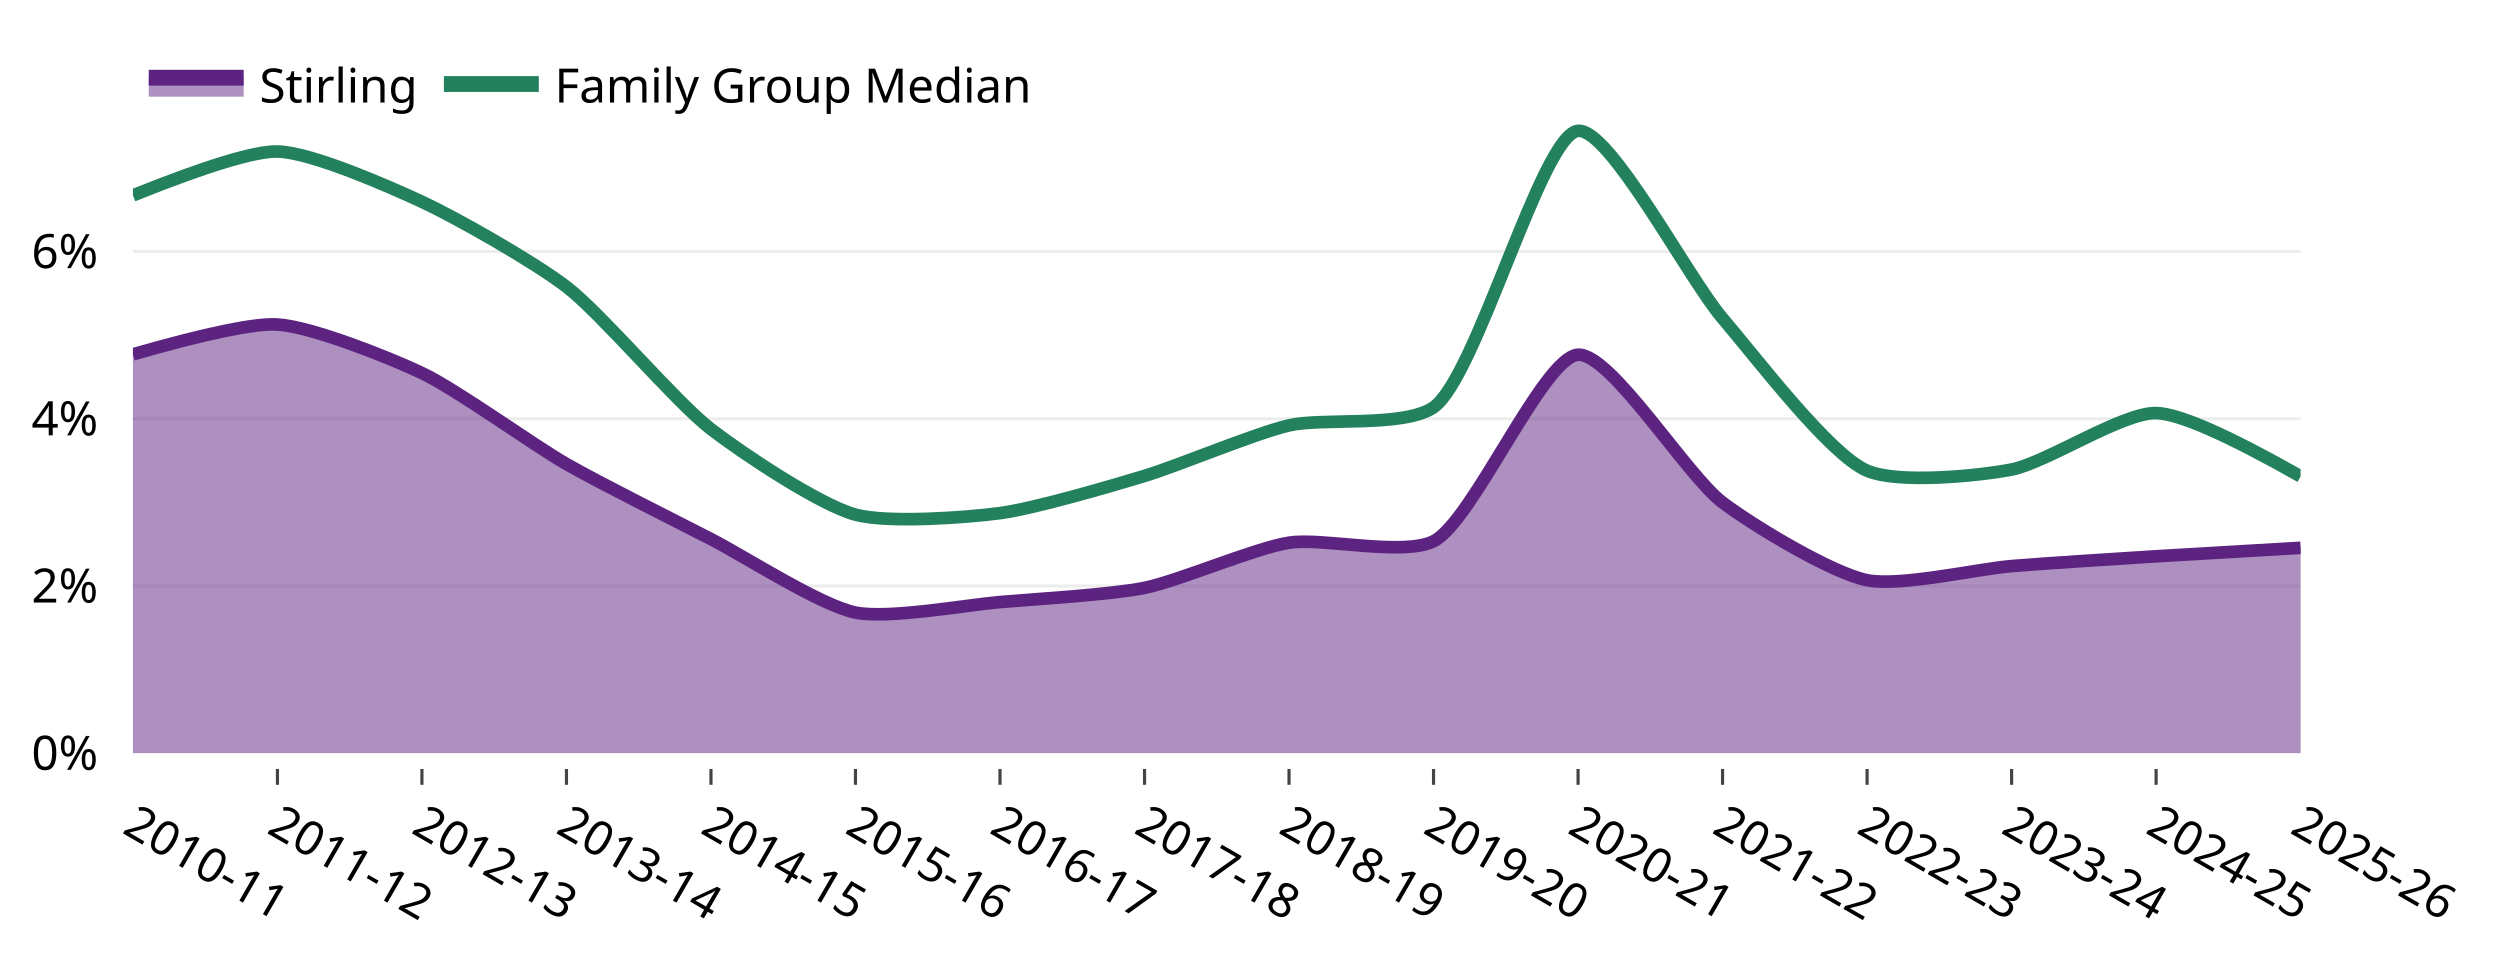
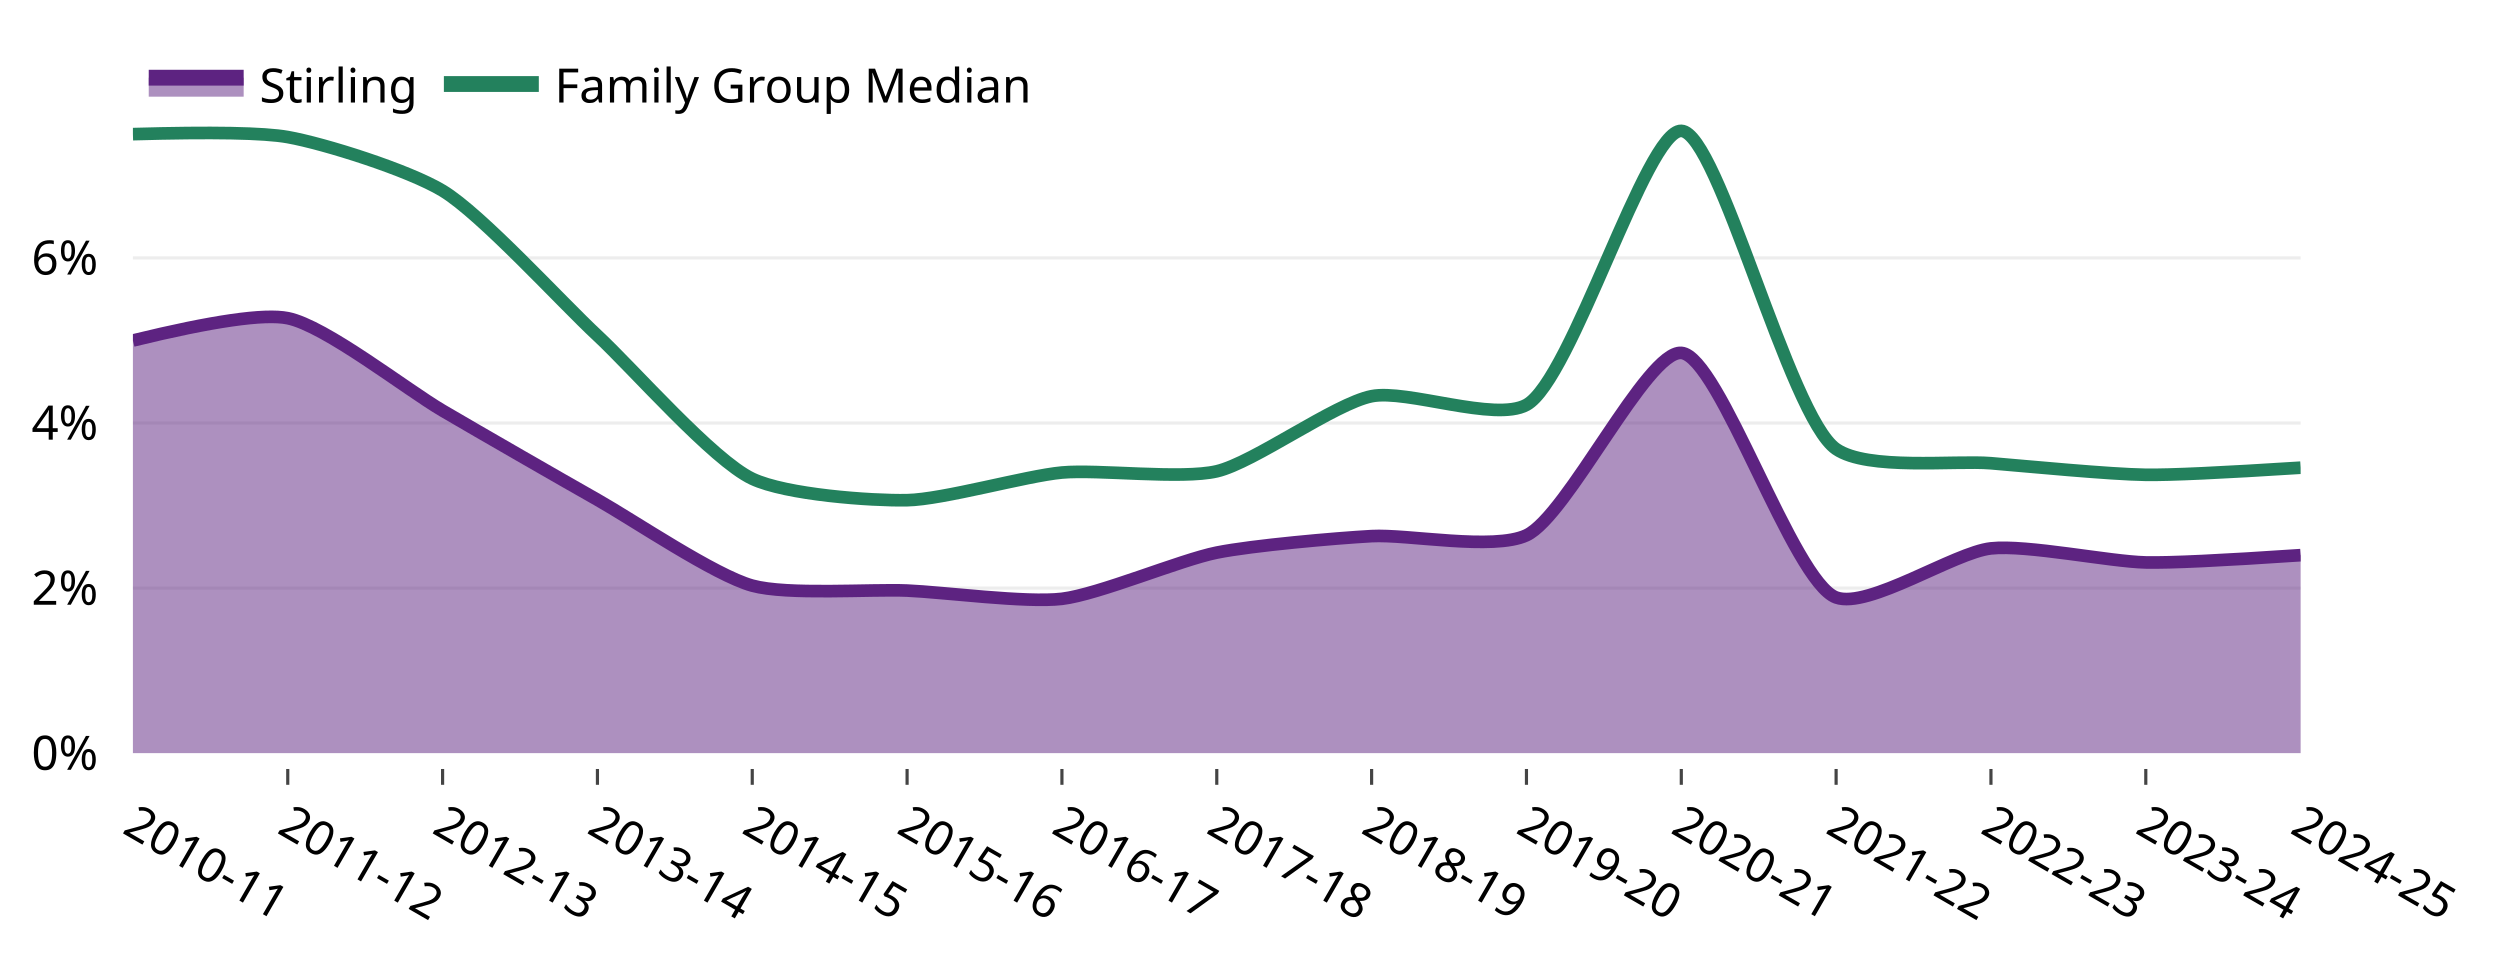
<svg xmlns="http://www.w3.org/2000/svg" class="main-svg" width="790" height="305" style="" viewBox="0 0 790 305">
  <rect x="0" y="0" width="790" height="305" style="fill: rgb(255, 255, 255); fill-opacity: 1;" />
-   <defs id="defs-429144">
+   <defs id="defs-415d67">
    <g class="clips">
-       <clipPath id="clip429144xyplot" class="plotclip">
+       <clipPath id="clip415d67xyplot" class="plotclip">
        <rect width="685" height="207" />
      </clipPath>
-       <clipPath class="axesclip" id="clip429144x">
+       <clipPath class="axesclip" id="clip415d67x">
        <rect x="42" y="0" width="685" height="305" />
      </clipPath>
-       <clipPath class="axesclip" id="clip429144y">
+       <clipPath class="axesclip" id="clip415d67y">
        <rect x="0" y="31" width="790" height="207" />
      </clipPath>
-       <clipPath class="axesclip" id="clip429144xy">
+       <clipPath class="axesclip" id="clip415d67xy">
        <rect x="42" y="31" width="685" height="207" />
      </clipPath>
    </g>
    <g class="gradients" />
    <g class="patterns" />
  </defs>
  <g class="bglayer">
    <rect class="bg" x="32" y="21" width="705" height="227" style="fill: rgb(0, 0, 0); fill-opacity: 0; stroke-width: 0;" />
  </g>
  <g class="layer-below">
    <g class="imagelayer" />
    <g class="shapelayer" />
  </g>
  <g class="cartesianlayer">
    <g class="subplot xy">
      <g class="layer-subplot">
        <g class="shapelayer" />
        <g class="imagelayer" />
      </g>
      <g class="minor-gridlayer">
        <g class="x" />
        <g class="y" />
      </g>
      <g class="gridlayer">
        <g class="x">
-           <path class="xgrid crisp" transform="translate(87.67,0)" d="M0,31v207" style="stroke: rgb(255, 255, 255); stroke-opacity: 1; stroke-width: 1px;" />
-           <path class="xgrid crisp" transform="translate(133.33,0)" d="M0,31v207" style="stroke: rgb(255, 255, 255); stroke-opacity: 1; stroke-width: 1px;" />
-           <path class="xgrid crisp" transform="translate(179,0)" d="M0,31v207" style="stroke: rgb(255, 255, 255); stroke-opacity: 1; stroke-width: 1px;" />
-           <path class="xgrid crisp" transform="translate(224.67,0)" d="M0,31v207" style="stroke: rgb(255, 255, 255); stroke-opacity: 1; stroke-width: 1px;" />
-           <path class="xgrid crisp" transform="translate(270.33,0)" d="M0,31v207" style="stroke: rgb(255, 255, 255); stroke-opacity: 1; stroke-width: 1px;" />
-           <path class="xgrid crisp" transform="translate(316,0)" d="M0,31v207" style="stroke: rgb(255, 255, 255); stroke-opacity: 1; stroke-width: 1px;" />
-           <path class="xgrid crisp" transform="translate(361.67,0)" d="M0,31v207" style="stroke: rgb(255, 255, 255); stroke-opacity: 1; stroke-width: 1px;" />
-           <path class="xgrid crisp" transform="translate(407.33,0)" d="M0,31v207" style="stroke: rgb(255, 255, 255); stroke-opacity: 1; stroke-width: 1px;" />
-           <path class="xgrid crisp" transform="translate(453,0)" d="M0,31v207" style="stroke: rgb(255, 255, 255); stroke-opacity: 1; stroke-width: 1px;" />
-           <path class="xgrid crisp" transform="translate(498.67,0)" d="M0,31v207" style="stroke: rgb(255, 255, 255); stroke-opacity: 1; stroke-width: 1px;" />
-           <path class="xgrid crisp" transform="translate(544.33,0)" d="M0,31v207" style="stroke: rgb(255, 255, 255); stroke-opacity: 1; stroke-width: 1px;" />
-           <path class="xgrid crisp" transform="translate(590,0)" d="M0,31v207" style="stroke: rgb(255, 255, 255); stroke-opacity: 1; stroke-width: 1px;" />
-           <path class="xgrid crisp" transform="translate(635.67,0)" d="M0,31v207" style="stroke: rgb(255, 255, 255); stroke-opacity: 1; stroke-width: 1px;" />
-           <path class="xgrid crisp" transform="translate(681.33,0)" d="M0,31v207" style="stroke: rgb(255, 255, 255); stroke-opacity: 1; stroke-width: 1px;" />
+           <path class="xgrid crisp" transform="translate(90.93,0)" d="M0,31v207" style="stroke: rgb(255, 255, 255); stroke-opacity: 1; stroke-width: 1px;" />
+           <path class="xgrid crisp" transform="translate(139.86,0)" d="M0,31v207" style="stroke: rgb(255, 255, 255); stroke-opacity: 1; stroke-width: 1px;" />
+           <path class="xgrid crisp" transform="translate(188.79,0)" d="M0,31v207" style="stroke: rgb(255, 255, 255); stroke-opacity: 1; stroke-width: 1px;" />
+           <path class="xgrid crisp" transform="translate(237.71,0)" d="M0,31v207" style="stroke: rgb(255, 255, 255); stroke-opacity: 1; stroke-width: 1px;" />
+           <path class="xgrid crisp" transform="translate(286.64,0)" d="M0,31v207" style="stroke: rgb(255, 255, 255); stroke-opacity: 1; stroke-width: 1px;" />
+           <path class="xgrid crisp" transform="translate(335.57,0)" d="M0,31v207" style="stroke: rgb(255, 255, 255); stroke-opacity: 1; stroke-width: 1px;" />
+           <path class="xgrid crisp" transform="translate(384.5,0)" d="M0,31v207" style="stroke: rgb(255, 255, 255); stroke-opacity: 1; stroke-width: 1px;" />
+           <path class="xgrid crisp" transform="translate(433.43,0)" d="M0,31v207" style="stroke: rgb(255, 255, 255); stroke-opacity: 1; stroke-width: 1px;" />
+           <path class="xgrid crisp" transform="translate(482.36,0)" d="M0,31v207" style="stroke: rgb(255, 255, 255); stroke-opacity: 1; stroke-width: 1px;" />
+           <path class="xgrid crisp" transform="translate(531.29,0)" d="M0,31v207" style="stroke: rgb(255, 255, 255); stroke-opacity: 1; stroke-width: 1px;" />
+           <path class="xgrid crisp" transform="translate(580.21,0)" d="M0,31v207" style="stroke: rgb(255, 255, 255); stroke-opacity: 1; stroke-width: 1px;" />
+           <path class="xgrid crisp" transform="translate(629.14,0)" d="M0,31v207" style="stroke: rgb(255, 255, 255); stroke-opacity: 1; stroke-width: 1px;" />
+           <path class="xgrid crisp" transform="translate(678.07,0)" d="M0,31v207" style="stroke: rgb(255, 255, 255); stroke-opacity: 1; stroke-width: 1px;" />
        </g>
        <g class="y">
-           <path class="ygrid crisp" transform="translate(0,185.16)" d="M42,0h685" style="stroke: rgb(237, 237, 237); stroke-opacity: 1; stroke-width: 1px;" />
-           <path class="ygrid crisp" transform="translate(0,132.32)" d="M42,0h685" style="stroke: rgb(237, 237, 237); stroke-opacity: 1; stroke-width: 1px;" />
-           <path class="ygrid crisp" transform="translate(0,79.47)" d="M42,0h685" style="stroke: rgb(237, 237, 237); stroke-opacity: 1; stroke-width: 1px;" />
+           <path class="ygrid crisp" transform="translate(0,185.84)" d="M42,0h685" style="stroke: rgb(237, 237, 237); stroke-opacity: 1; stroke-width: 1px;" />
+           <path class="ygrid crisp" transform="translate(0,133.68)" d="M42,0h685" style="stroke: rgb(237, 237, 237); stroke-opacity: 1; stroke-width: 1px;" />
+           <path class="ygrid crisp" transform="translate(0,81.51)" d="M42,0h685" style="stroke: rgb(237, 237, 237); stroke-opacity: 1; stroke-width: 1px;" />
        </g>
      </g>
      <g class="zerolinelayer">
        <path class="yzl zl crisp" transform="translate(0,238)" d="M42,0h685" style="stroke: rgb(255, 255, 255); stroke-opacity: 1; stroke-width: 2px;" />
+       </g>
+       <g class="layer-between">
+         <g class="shapelayer" />
+         <g class="imagelayer" />
      </g>
      <path class="xlines-below" />
      <path class="ylines-below" />
      <g class="overlines-below" />
      <g class="xaxislayer-below" />
      <g class="yaxislayer-below" />
      <g class="overaxes-below" />
-       <g class="plot" transform="translate(42,31)" clip-path="url(#clip429144xyplot)">
-         <g class="scatterlayer mlayer">
-           <g class="trace scatter tracea11a08" style="stroke-miterlimit: 2;">
-             <g class="fills">
-               <g>
-                 <path class="js-fill" d="M685,207L0,207L0,80.97Q35.1,70.9 45.67,71.54C56.41,72.19 80.96,81.96 91.33,86.88C102.31,92.09 126.21,109.45 137,115.63C147.53,121.67 172,133.87 182.67,139.35C193.31,144.82 217.36,160.36 228.33,162.57C238.7,164.66 263.35,160.16 274,159.25C284.66,158.34 309.12,156.91 319.67,154.77C330.44,152.58 354.55,142.19 365.33,140.49C375.86,138.83 401.36,144.82 411,140.04C423.32,133.93 445.64,81.74 456.67,81.1C466.99,80.51 490.99,119.26 502.33,127.79C512.44,135.39 537,150.14 548,152.35C558.35,154.43 583.01,148.76 593.67,147.88C604.32,147 628.67,145.46 639.33,144.79Q649.98,144.12 685,142.11" style="fill: rgb(93, 35, 129); fill-opacity: 0.5; stroke-width: 0;" />
-               </g>
-             </g>
-             <g class="errorbars" />
-             <g class="lines">
-               <path class="js-line" d="M0,80.97Q35.1,70.9 45.67,71.54C56.41,72.19 80.96,81.96 91.33,86.88C102.31,92.09 126.21,109.45 137,115.63C147.53,121.67 172,133.87 182.67,139.35C193.31,144.82 217.36,160.36 228.33,162.57C238.7,164.66 263.35,160.16 274,159.25C284.66,158.34 309.12,156.91 319.67,154.77C330.44,152.58 354.55,142.19 365.33,140.49C375.86,138.83 401.36,144.82 411,140.04C423.32,133.93 445.64,81.74 456.67,81.1C466.99,80.51 490.99,119.26 502.33,127.79C512.44,135.39 537,150.14 548,152.35C558.35,154.43 583.01,148.76 593.67,147.88C604.32,147 628.67,145.46 639.33,144.79Q649.98,144.12 685,142.11" style="vector-effect: none; fill: none; stroke: rgb(93, 35, 129); stroke-opacity: 1; stroke-width: 4px; opacity: 1;" />
-             </g>
-             <g class="points" />
-             <g class="text" />
+       <g class="overplot">
+         <g class="xy" transform="translate(42,31)" clip-path="url(#clip415d67xyplot)">
+           <g class="scatterlayer mlayer">
+             <g class="trace scatter tracef39a34" style="stroke-miterlimit: 2;">
+               <g class="fills">
+                 <g>
+                   <path class="js-fill" d="M685,207L0,207L0,76.6Q37.89,67.34 48.93,69.55C60.78,71.92 86.42,92.05 97.86,98.76C109.25,105.44 135.35,120.46 146.79,126.93C158.18,133.37 183.89,150.8 195.71,154.06C206.77,157.11 233.23,155.13 244.64,155.62C256.06,156.11 282.27,159.57 293.57,158.23C305.11,156.86 330.98,145.93 342.5,143.62C353.81,141.35 380,139.05 391.43,138.41C402.83,137.77 429.94,143.01 440.36,138.15C453.31,132.11 478.37,79.75 489.29,80.51C501.3,81.35 524.61,152.84 538.21,157.8C548.4,161.52 575.6,143.54 587.14,142.29C598.43,141.06 624.64,146.48 636.07,146.73Q647.48,146.98 685,144.43" style="fill: rgb(93, 35, 129); fill-opacity: 0.5; stroke-width: 0;" />
+                 </g>
+               </g>
+               <g class="errorbars" />
+               <g class="lines">
+                 <path class="js-line" d="M0,76.6Q37.89,67.34 48.93,69.55C60.78,71.92 86.42,92.05 97.86,98.76C109.25,105.44 135.35,120.46 146.79,126.93C158.18,133.37 183.89,150.8 195.71,154.06C206.77,157.11 233.23,155.13 244.64,155.62C256.06,156.11 282.27,159.57 293.57,158.23C305.11,156.86 330.98,145.93 342.5,143.62C353.81,141.35 380,139.05 391.43,138.41C402.83,137.77 429.94,143.01 440.36,138.15C453.31,132.11 478.37,79.75 489.29,80.51C501.3,81.35 524.61,152.84 538.21,157.8C548.4,161.52 575.6,143.54 587.14,142.29C598.43,141.06 624.64,146.48 636.07,146.73Q647.48,146.98 685,144.43" style="vector-effect: none; fill: none; stroke: rgb(93, 35, 129); stroke-opacity: 1; stroke-width: 4px; opacity: 1;" />
+               </g>
+               <g class="points" />
+               <g class="text" />
+             </g>
+             <g class="trace scatter trace30b9e9" style="stroke-miterlimit: 2; opacity: 1;">
+               <g class="fills" />
+               <g class="errorbars" />
+               <g class="lines">
+                 <path class="js-line" d="M0,11.39Q37.67,10.31 48.93,12.31C60.51,14.37 87.09,22.76 97.86,29.26C110.11,36.65 135.36,64.4 146.79,75.03C158.19,85.63 183.3,114.41 195.71,120.28C206.39,125.34 233.24,127.28 244.64,127.06C256.07,126.84 282.11,119.38 293.57,118.32C304.94,117.27 331.37,120.53 342.5,117.93C354.23,115.19 379.7,96.55 391.43,94.2C402.57,91.97 430.35,102.41 440.36,96.94C454.63,89.14 478.19,10.01 489.29,10.35C501.06,10.71 523.3,100.59 538.21,110.89C548.09,117.72 575.72,114.43 587.14,115.38C598.55,116.33 624.65,118.88 636.07,119.04Q647.48,119.2 685,116.79" style="vector-effect: none; fill: none; stroke: rgb(35, 129, 93); stroke-opacity: 1; stroke-width: 4px; opacity: 1;" />
+               </g>
+               <g class="points" />
+               <g class="text" />
+             </g>
          </g>
-           <g class="trace scatter trace7e81f6" style="stroke-miterlimit: 2; opacity: 1;">
-             <g class="fills" />
-             <g class="errorbars" />
-             <g class="lines">
-               <path class="js-line" d="M0,30.75Q35.05,16.67 45.67,16.88C56.36,17.09 80.91,27.94 91.33,32.76C102.24,37.81 126.8,51.8 137,59.63C148.21,68.24 171.46,95.98 182.67,104.61C192.87,112.46 217.24,128.66 228.33,131.63C238.62,134.39 263.43,132.55 274,131.15C284.74,129.73 309.08,122.6 319.67,119.39C330.39,116.14 354.54,105.95 365.33,103.42C375.86,100.95 401.71,104.16 411,97.72C424.59,88.29 445.17,11.36 456.67,10.35C466.69,9.47 491.34,56.75 502.33,69.6C512.69,81.7 536.15,112.71 548,117.75C557.83,121.93 583.2,119.39 593.67,117.37C604.52,115.28 628.72,99.32 639.33,99.53Q650.03,99.75 685,119.54" style="vector-effect: none; fill: none; stroke: rgb(35, 129, 93); stroke-opacity: 1; stroke-width: 4px; opacity: 1;" />
-             </g>
-             <g class="points" />
-             <g class="text" />
-           </g>
-         </g>
-       </g>
-       <g class="overplot" />
+         </g>
+       </g>
+       <g class="zerolinelayer-above" />
      <path class="xlines-above crisp" d="" style="fill: none; stroke-width: 1px; stroke: rgb(0, 0, 0); stroke-opacity: 0;" />
      <path class="ylines-above crisp" d="M0,0" style="fill: none;" />
      <g class="overlines-above" />
      <g class="xaxislayer-above">
-         <path class="xtick ticks crisp" d="M0,248v-5" transform="translate(87.67,0)" style="stroke: rgb(68, 68, 68); stroke-opacity: 1; stroke-width: 1px;" />
-         <path class="xtick ticks crisp" d="M0,248v-5" transform="translate(133.33,0)" style="stroke: rgb(68, 68, 68); stroke-opacity: 1; stroke-width: 1px;" />
-         <path class="xtick ticks crisp" d="M0,248v-5" transform="translate(179,0)" style="stroke: rgb(68, 68, 68); stroke-opacity: 1; stroke-width: 1px;" />
-         <path class="xtick ticks crisp" d="M0,248v-5" transform="translate(224.67,0)" style="stroke: rgb(68, 68, 68); stroke-opacity: 1; stroke-width: 1px;" />
-         <path class="xtick ticks crisp" d="M0,248v-5" transform="translate(270.33,0)" style="stroke: rgb(68, 68, 68); stroke-opacity: 1; stroke-width: 1px;" />
-         <path class="xtick ticks crisp" d="M0,248v-5" transform="translate(316,0)" style="stroke: rgb(68, 68, 68); stroke-opacity: 1; stroke-width: 1px;" />
-         <path class="xtick ticks crisp" d="M0,248v-5" transform="translate(361.67,0)" style="stroke: rgb(68, 68, 68); stroke-opacity: 1; stroke-width: 1px;" />
-         <path class="xtick ticks crisp" d="M0,248v-5" transform="translate(407.33,0)" style="stroke: rgb(68, 68, 68); stroke-opacity: 1; stroke-width: 1px;" />
-         <path class="xtick ticks crisp" d="M0,248v-5" transform="translate(453,0)" style="stroke: rgb(68, 68, 68); stroke-opacity: 1; stroke-width: 1px;" />
-         <path class="xtick ticks crisp" d="M0,248v-5" transform="translate(498.67,0)" style="stroke: rgb(68, 68, 68); stroke-opacity: 1; stroke-width: 1px;" />
-         <path class="xtick ticks crisp" d="M0,248v-5" transform="translate(544.33,0)" style="stroke: rgb(68, 68, 68); stroke-opacity: 1; stroke-width: 1px;" />
-         <path class="xtick ticks crisp" d="M0,248v-5" transform="translate(590,0)" style="stroke: rgb(68, 68, 68); stroke-opacity: 1; stroke-width: 1px;" />
-         <path class="xtick ticks crisp" d="M0,248v-5" transform="translate(635.67,0)" style="stroke: rgb(68, 68, 68); stroke-opacity: 1; stroke-width: 1px;" />
-         <path class="xtick ticks crisp" d="M0,248v-5" transform="translate(681.33,0)" style="stroke: rgb(68, 68, 68); stroke-opacity: 1; stroke-width: 1px;" />
-         <g class="xtick">
-           <text text-anchor="start" x="0" y="264" transform="translate(42,0) rotate(30,0,256.5)" style="font-family: 'Segoe UI Semibold'; font-size: 15px; fill: rgb(0, 0, 0); fill-opacity: 1; white-space: pre; opacity: 1;">2010-11</text>
-         </g>
-         <g class="xtick">
-           <text text-anchor="start" x="0" y="264" transform="translate(87.67,0) rotate(30,0,256.5)" style="font-family: 'Segoe UI Semibold'; font-size: 15px; fill: rgb(0, 0, 0); fill-opacity: 1; white-space: pre; opacity: 1;">2011-12</text>
-         </g>
-         <g class="xtick">
-           <text text-anchor="start" x="0" y="264" transform="translate(133.33,0) rotate(30,0,256.5)" style="font-family: 'Segoe UI Semibold'; font-size: 15px; fill: rgb(0, 0, 0); fill-opacity: 1; white-space: pre; opacity: 1;">2012-13</text>
-         </g>
-         <g class="xtick">
-           <text text-anchor="start" x="0" y="264" transform="translate(179,0) rotate(30,0,256.5)" style="font-family: 'Segoe UI Semibold'; font-size: 15px; fill: rgb(0, 0, 0); fill-opacity: 1; white-space: pre; opacity: 1;">2013-14</text>
-         </g>
-         <g class="xtick">
-           <text text-anchor="start" x="0" y="264" transform="translate(224.67,0) rotate(30,0,256.5)" style="font-family: 'Segoe UI Semibold'; font-size: 15px; fill: rgb(0, 0, 0); fill-opacity: 1; white-space: pre; opacity: 1;">2014-15</text>
-         </g>
-         <g class="xtick">
-           <text text-anchor="start" x="0" y="264" transform="translate(270.33,0) rotate(30,0,256.5)" style="font-family: 'Segoe UI Semibold'; font-size: 15px; fill: rgb(0, 0, 0); fill-opacity: 1; white-space: pre; opacity: 1;">2015-16</text>
-         </g>
-         <g class="xtick">
-           <text text-anchor="start" x="0" y="264" transform="translate(316,0) rotate(30,0,256.5)" style="font-family: 'Segoe UI Semibold'; font-size: 15px; fill: rgb(0, 0, 0); fill-opacity: 1; white-space: pre; opacity: 1;">2016-17</text>
-         </g>
-         <g class="xtick">
-           <text text-anchor="start" x="0" y="264" transform="translate(361.67,0) rotate(30,0,256.5)" style="font-family: 'Segoe UI Semibold'; font-size: 15px; fill: rgb(0, 0, 0); fill-opacity: 1; white-space: pre; opacity: 1;">2017-18</text>
-         </g>
-         <g class="xtick">
-           <text text-anchor="start" x="0" y="264" transform="translate(407.33,0) rotate(30,0,256.5)" style="font-family: 'Segoe UI Semibold'; font-size: 15px; fill: rgb(0, 0, 0); fill-opacity: 1; white-space: pre; opacity: 1;">2018-19</text>
-         </g>
-         <g class="xtick">
-           <text text-anchor="start" x="0" y="264" transform="translate(453,0) rotate(30,0,256.5)" style="font-family: 'Segoe UI Semibold'; font-size: 15px; fill: rgb(0, 0, 0); fill-opacity: 1; white-space: pre; opacity: 1;">2019-20</text>
-         </g>
-         <g class="xtick">
-           <text text-anchor="start" x="0" y="264" transform="translate(498.67,0) rotate(30,0,256.5)" style="font-family: 'Segoe UI Semibold'; font-size: 15px; fill: rgb(0, 0, 0); fill-opacity: 1; white-space: pre; opacity: 1;">2020-21</text>
-         </g>
-         <g class="xtick">
-           <text text-anchor="start" x="0" y="264" transform="translate(544.33,0) rotate(30,0,256.5)" style="font-family: 'Segoe UI Semibold'; font-size: 15px; fill: rgb(0, 0, 0); fill-opacity: 1; white-space: pre; opacity: 1;">2021-22</text>
-         </g>
-         <g class="xtick">
-           <text text-anchor="start" x="0" y="264" transform="translate(590,0) rotate(30,0,256.5)" style="font-family: 'Segoe UI Semibold'; font-size: 15px; fill: rgb(0, 0, 0); fill-opacity: 1; white-space: pre; opacity: 1;">2022-23</text>
-         </g>
-         <g class="xtick">
-           <text text-anchor="start" x="0" y="264" transform="translate(635.67,0) rotate(30,0,256.5)" style="font-family: 'Segoe UI Semibold'; font-size: 15px; fill: rgb(0, 0, 0); fill-opacity: 1; white-space: pre; opacity: 1;">2023-24</text>
-         </g>
-         <g class="xtick">
-           <text text-anchor="start" x="0" y="264" transform="translate(681.33,0) rotate(30,0,256.5)" style="font-family: 'Segoe UI Semibold'; font-size: 15px; fill: rgb(0, 0, 0); fill-opacity: 1; white-space: pre; opacity: 1;">2024-25</text>
-         </g>
-         <g class="xtick">
-           <text text-anchor="start" x="0" y="264" transform="translate(727,0) rotate(30,0,256.5)" style="font-family: 'Segoe UI Semibold'; font-size: 15px; fill: rgb(0, 0, 0); fill-opacity: 1; white-space: pre; opacity: 1;">2025-26</text>
+         <path class="xtick ticks crisp" d="M0,248v-5" transform="translate(90.93,0)" style="stroke: rgb(68, 68, 68); stroke-opacity: 1; stroke-width: 1px;" />
+         <path class="xtick ticks crisp" d="M0,248v-5" transform="translate(139.86,0)" style="stroke: rgb(68, 68, 68); stroke-opacity: 1; stroke-width: 1px;" />
+         <path class="xtick ticks crisp" d="M0,248v-5" transform="translate(188.79,0)" style="stroke: rgb(68, 68, 68); stroke-opacity: 1; stroke-width: 1px;" />
+         <path class="xtick ticks crisp" d="M0,248v-5" transform="translate(237.71,0)" style="stroke: rgb(68, 68, 68); stroke-opacity: 1; stroke-width: 1px;" />
+         <path class="xtick ticks crisp" d="M0,248v-5" transform="translate(286.64,0)" style="stroke: rgb(68, 68, 68); stroke-opacity: 1; stroke-width: 1px;" />
+         <path class="xtick ticks crisp" d="M0,248v-5" transform="translate(335.57,0)" style="stroke: rgb(68, 68, 68); stroke-opacity: 1; stroke-width: 1px;" />
+         <path class="xtick ticks crisp" d="M0,248v-5" transform="translate(384.5,0)" style="stroke: rgb(68, 68, 68); stroke-opacity: 1; stroke-width: 1px;" />
+         <path class="xtick ticks crisp" d="M0,248v-5" transform="translate(433.43,0)" style="stroke: rgb(68, 68, 68); stroke-opacity: 1; stroke-width: 1px;" />
+         <path class="xtick ticks crisp" d="M0,248v-5" transform="translate(482.36,0)" style="stroke: rgb(68, 68, 68); stroke-opacity: 1; stroke-width: 1px;" />
+         <path class="xtick ticks crisp" d="M0,248v-5" transform="translate(531.29,0)" style="stroke: rgb(68, 68, 68); stroke-opacity: 1; stroke-width: 1px;" />
+         <path class="xtick ticks crisp" d="M0,248v-5" transform="translate(580.21,0)" style="stroke: rgb(68, 68, 68); stroke-opacity: 1; stroke-width: 1px;" />
+         <path class="xtick ticks crisp" d="M0,248v-5" transform="translate(629.14,0)" style="stroke: rgb(68, 68, 68); stroke-opacity: 1; stroke-width: 1px;" />
+         <path class="xtick ticks crisp" d="M0,248v-5" transform="translate(678.07,0)" style="stroke: rgb(68, 68, 68); stroke-opacity: 1; stroke-width: 1px;" />
+         <g class="xtick">
+           <text text-anchor="start" x="0" y="264" transform="translate(42,0) rotate(30,0,256.5)" style="font-family: 'Segoe UI Semibold'; font-size: 15px; fill: rgb(0, 0, 0); fill-opacity: 1; white-space: pre;">2010-11</text>
+         </g>
+         <g class="xtick">
+           <text text-anchor="start" x="0" y="264" transform="translate(90.93,0) rotate(30,0,256.5)" style="font-family: 'Segoe UI Semibold'; font-size: 15px; fill: rgb(0, 0, 0); fill-opacity: 1; white-space: pre;">2011-12</text>
+         </g>
+         <g class="xtick">
+           <text text-anchor="start" x="0" y="264" transform="translate(139.86,0) rotate(30,0,256.5)" style="font-family: 'Segoe UI Semibold'; font-size: 15px; fill: rgb(0, 0, 0); fill-opacity: 1; white-space: pre;">2012-13</text>
+         </g>
+         <g class="xtick">
+           <text text-anchor="start" x="0" y="264" transform="translate(188.79,0) rotate(30,0,256.5)" style="font-family: 'Segoe UI Semibold'; font-size: 15px; fill: rgb(0, 0, 0); fill-opacity: 1; white-space: pre;">2013-14</text>
+         </g>
+         <g class="xtick">
+           <text text-anchor="start" x="0" y="264" transform="translate(237.71,0) rotate(30,0,256.5)" style="font-family: 'Segoe UI Semibold'; font-size: 15px; fill: rgb(0, 0, 0); fill-opacity: 1; white-space: pre;">2014-15</text>
+         </g>
+         <g class="xtick">
+           <text text-anchor="start" x="0" y="264" transform="translate(286.64,0) rotate(30,0,256.5)" style="font-family: 'Segoe UI Semibold'; font-size: 15px; fill: rgb(0, 0, 0); fill-opacity: 1; white-space: pre;">2015-16</text>
+         </g>
+         <g class="xtick">
+           <text text-anchor="start" x="0" y="264" transform="translate(335.57,0) rotate(30,0,256.5)" style="font-family: 'Segoe UI Semibold'; font-size: 15px; fill: rgb(0, 0, 0); fill-opacity: 1; white-space: pre;">2016-17</text>
+         </g>
+         <g class="xtick">
+           <text text-anchor="start" x="0" y="264" transform="translate(384.5,0) rotate(30,0,256.5)" style="font-family: 'Segoe UI Semibold'; font-size: 15px; fill: rgb(0, 0, 0); fill-opacity: 1; white-space: pre;">2017-18</text>
+         </g>
+         <g class="xtick">
+           <text text-anchor="start" x="0" y="264" transform="translate(433.43,0) rotate(30,0,256.5)" style="font-family: 'Segoe UI Semibold'; font-size: 15px; fill: rgb(0, 0, 0); fill-opacity: 1; white-space: pre;">2018-19</text>
+         </g>
+         <g class="xtick">
+           <text text-anchor="start" x="0" y="264" transform="translate(482.36,0) rotate(30,0,256.5)" style="font-family: 'Segoe UI Semibold'; font-size: 15px; fill: rgb(0, 0, 0); fill-opacity: 1; white-space: pre;">2019-20</text>
+         </g>
+         <g class="xtick">
+           <text text-anchor="start" x="0" y="264" transform="translate(531.29,0) rotate(30,0,256.5)" style="font-family: 'Segoe UI Semibold'; font-size: 15px; fill: rgb(0, 0, 0); fill-opacity: 1; white-space: pre;">2020-21</text>
+         </g>
+         <g class="xtick">
+           <text text-anchor="start" x="0" y="264" transform="translate(580.21,0) rotate(30,0,256.5)" style="font-family: 'Segoe UI Semibold'; font-size: 15px; fill: rgb(0, 0, 0); fill-opacity: 1; white-space: pre;">2021-22</text>
+         </g>
+         <g class="xtick">
+           <text text-anchor="start" x="0" y="264" transform="translate(629.14,0) rotate(30,0,256.5)" style="font-family: 'Segoe UI Semibold'; font-size: 15px; fill: rgb(0, 0, 0); fill-opacity: 1; white-space: pre;">2022-23</text>
+         </g>
+         <g class="xtick">
+           <text text-anchor="start" x="0" y="264" transform="translate(678.07,0) rotate(30,0,256.5)" style="font-family: 'Segoe UI Semibold'; font-size: 15px; fill: rgb(0, 0, 0); fill-opacity: 1; white-space: pre;">2023-24</text>
+         </g>
+         <g class="xtick">
+           <text text-anchor="start" x="0" y="264" transform="translate(727,0) rotate(30,0,256.5)" style="font-family: 'Segoe UI Semibold'; font-size: 15px; fill: rgb(0, 0, 0); fill-opacity: 1; white-space: pre;">2024-25</text>
        </g>
      </g>
      <g class="yaxislayer-above">
        <g class="ytick">
-           <text text-anchor="end" x="31" y="5.25" transform="translate(0,238)" style="font-family: 'Segoe UI Semibold'; font-size: 15px; fill: rgb(0, 0, 0); fill-opacity: 1; white-space: pre; opacity: 1;">0%</text>
-         </g>
-         <g class="ytick">
-           <text text-anchor="end" x="31" y="5.25" style="font-family: 'Segoe UI Semibold'; font-size: 15px; fill: rgb(0, 0, 0); fill-opacity: 1; white-space: pre; opacity: 1;" transform="translate(0,185.16)">2%</text>
-         </g>
-         <g class="ytick">
-           <text text-anchor="end" x="31" y="5.25" style="font-family: 'Segoe UI Semibold'; font-size: 15px; fill: rgb(0, 0, 0); fill-opacity: 1; white-space: pre; opacity: 1;" transform="translate(0,132.32)">4%</text>
-         </g>
-         <g class="ytick">
-           <text text-anchor="end" x="31" y="5.25" style="font-family: 'Segoe UI Semibold'; font-size: 15px; fill: rgb(0, 0, 0); fill-opacity: 1; white-space: pre; opacity: 1;" transform="translate(0,79.47)">6%</text>
+           <text text-anchor="end" x="31" y="5.25" transform="translate(0,238)" style="font-family: 'Segoe UI Semibold'; font-size: 15px; fill: rgb(0, 0, 0); fill-opacity: 1; white-space: pre;">0%</text>
+         </g>
+         <g class="ytick">
+           <text text-anchor="end" x="31" y="5.25" style="font-family: 'Segoe UI Semibold'; font-size: 15px; fill: rgb(0, 0, 0); fill-opacity: 1; white-space: pre;" transform="translate(0,185.84)">2%</text>
+         </g>
+         <g class="ytick">
+           <text text-anchor="end" x="31" y="5.25" style="font-family: 'Segoe UI Semibold'; font-size: 15px; fill: rgb(0, 0, 0); fill-opacity: 1; white-space: pre;" transform="translate(0,133.68)">4%</text>
+         </g>
+         <g class="ytick">
+           <text text-anchor="end" x="31" y="5.25" style="font-family: 'Segoe UI Semibold'; font-size: 15px; fill: rgb(0, 0, 0); fill-opacity: 1; white-space: pre;" transform="translate(0,81.51)">6%</text>
        </g>
      </g>
      <g class="overaxes-above" />
    </g>
  </g>
  <g class="polarlayer" />
  <g class="smithlayer" />
  <g class="ternarylayer" />
  <g class="geolayer" />
  <g class="funnelarealayer" />
  <g class="pielayer" />
  <g class="iciclelayer" />
  <g class="treemaplayer" />
  <g class="sunburstlayer" />
  <g class="glimages" />
-   <defs id="topdefs-429144">
+   <defs id="topdefs-415d67">
    <g class="clips" />
-     <clipPath id="legend429144">
+     <clipPath id="legend415d67">
      <rect width="285" height="33" x="0" y="0" />
    </clipPath>
  </defs>
  <g class="layer-above">
    <g class="imagelayer" />
    <g class="shapelayer" />
  </g>
  <g class="infolayer">
    <g class="legend" pointer-events="all" transform="translate(42,10.3)">
-       <rect class="bg" shape-rendering="crispEdges" width="285" height="33" x="0" y="0" style="stroke: rgb(68, 68, 68); stroke-opacity: 1; fill: rgb(0, 0, 0); fill-opacity: 0; stroke-width: 0px;" />
-       <g class="scrollbox" transform="" clip-path="url(#legend429144)">
+       <rect class="bg" shape-rendering="crispEdges" style="stroke: rgb(68, 68, 68); stroke-opacity: 1; fill: rgb(0, 0, 0); fill-opacity: 0; stroke-width: 0px;" width="285" height="33" x="0" y="0" />
+       <g class="scrollbox" transform="" clip-path="url(#legend415d67)">
        <g class="groups">
          <g class="traces" transform="translate(0,16.25)" style="opacity: 1;">
            <text class="legendtext" text-anchor="start" x="40" y="5.85" style="font-family: 'Segoe UI Semibold'; font-size: 15px; fill: rgb(0, 0, 0); fill-opacity: 1; white-space: pre;">Stirling</text>
            <g class="layers">
              <g class="legendfill">
                <path class="js-fill" d="M5,-2h30v6h-30z" style="stroke-width: 0; fill: rgb(93, 35, 129); fill-opacity: 0.5;" />
              </g>
              <g class="legendlines">
                <path class="js-line" d="M5,-2h30" style="fill: none; stroke: rgb(93, 35, 129); stroke-opacity: 1; stroke-width: 5px;" />
              </g>
              <g class="legendsymbols">
                <g class="legendpoints" />
              </g>
            </g>
            <rect class="legendtoggle" x="0" y="-11.25" width="90.766" height="22.5" style="fill: rgb(0, 0, 0); fill-opacity: 0;" />
          </g>
          <g class="traces" transform="translate(93.26562,16.25)" style="opacity: 1;">
            <text class="legendtext" text-anchor="start" x="40" y="5.85" style="font-family: 'Segoe UI Semibold'; font-size: 15px; fill: rgb(0, 0, 0); fill-opacity: 1; white-space: pre;">Family Group Median</text>
            <g class="layers" style="opacity: 1;">
              <g class="legendfill" />
              <g class="legendlines">
                <path class="js-line" d="M5,0h30" style="fill: none; stroke: rgb(35, 129, 93); stroke-opacity: 1; stroke-width: 5px;" />
              </g>
              <g class="legendsymbols">
                <g class="legendpoints" />
              </g>
            </g>
-             <rect class="legendtoggle" x="0" y="-11.25" width="188.609" height="22.5" style="fill: rgb(0, 0, 0); fill-opacity: 0;" />
+             <rect class="legendtoggle" x="0" y="-11.25" width="188.602" height="22.5" style="fill: rgb(0, 0, 0); fill-opacity: 0;" />
          </g>
        </g>
      </g>
-       <rect class="scrollbar" rx="20" ry="3" width="0" height="0" x="0" y="0" style="fill: rgb(128, 139, 164); fill-opacity: 1;" />
+       <rect class="scrollbar" rx="20" ry="3" width="0" height="0" style="fill: rgb(128, 139, 164); fill-opacity: 1;" x="0" y="0" />
    </g>
    <g class="g-gtitle" />
    <g class="g-xtitle" />
    <g class="g-ytitle" />
  </g>
</svg>
